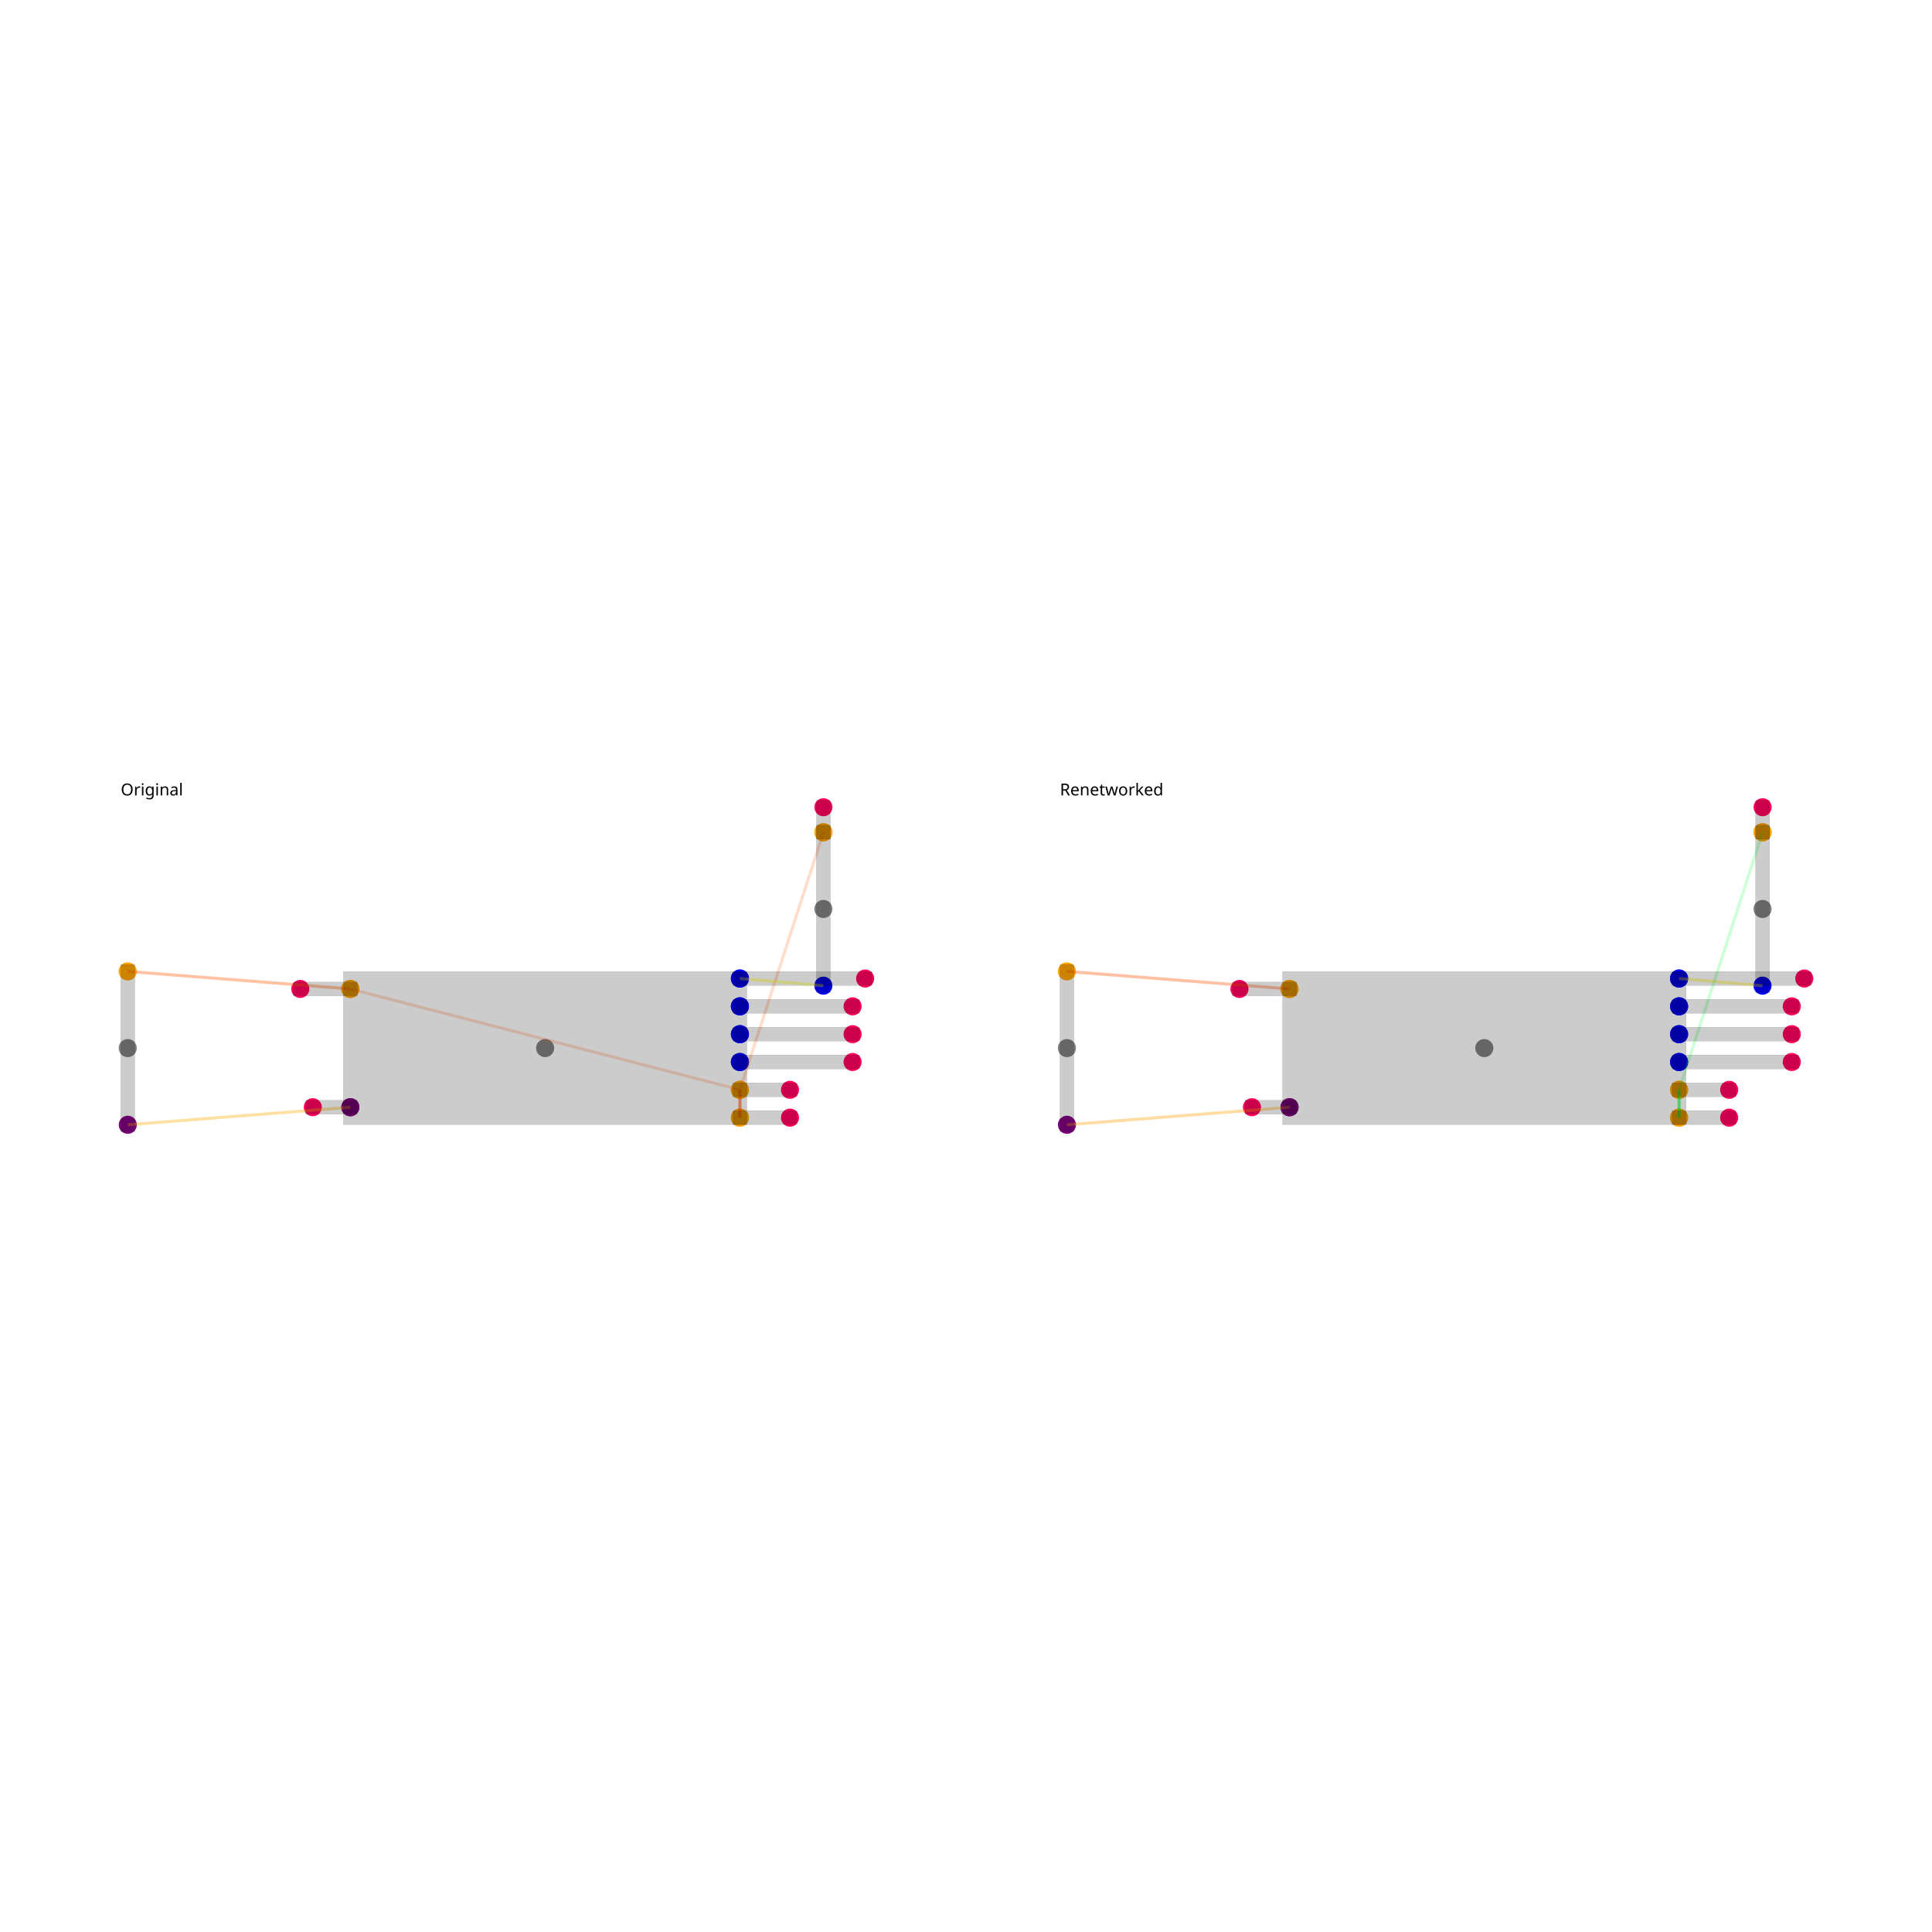
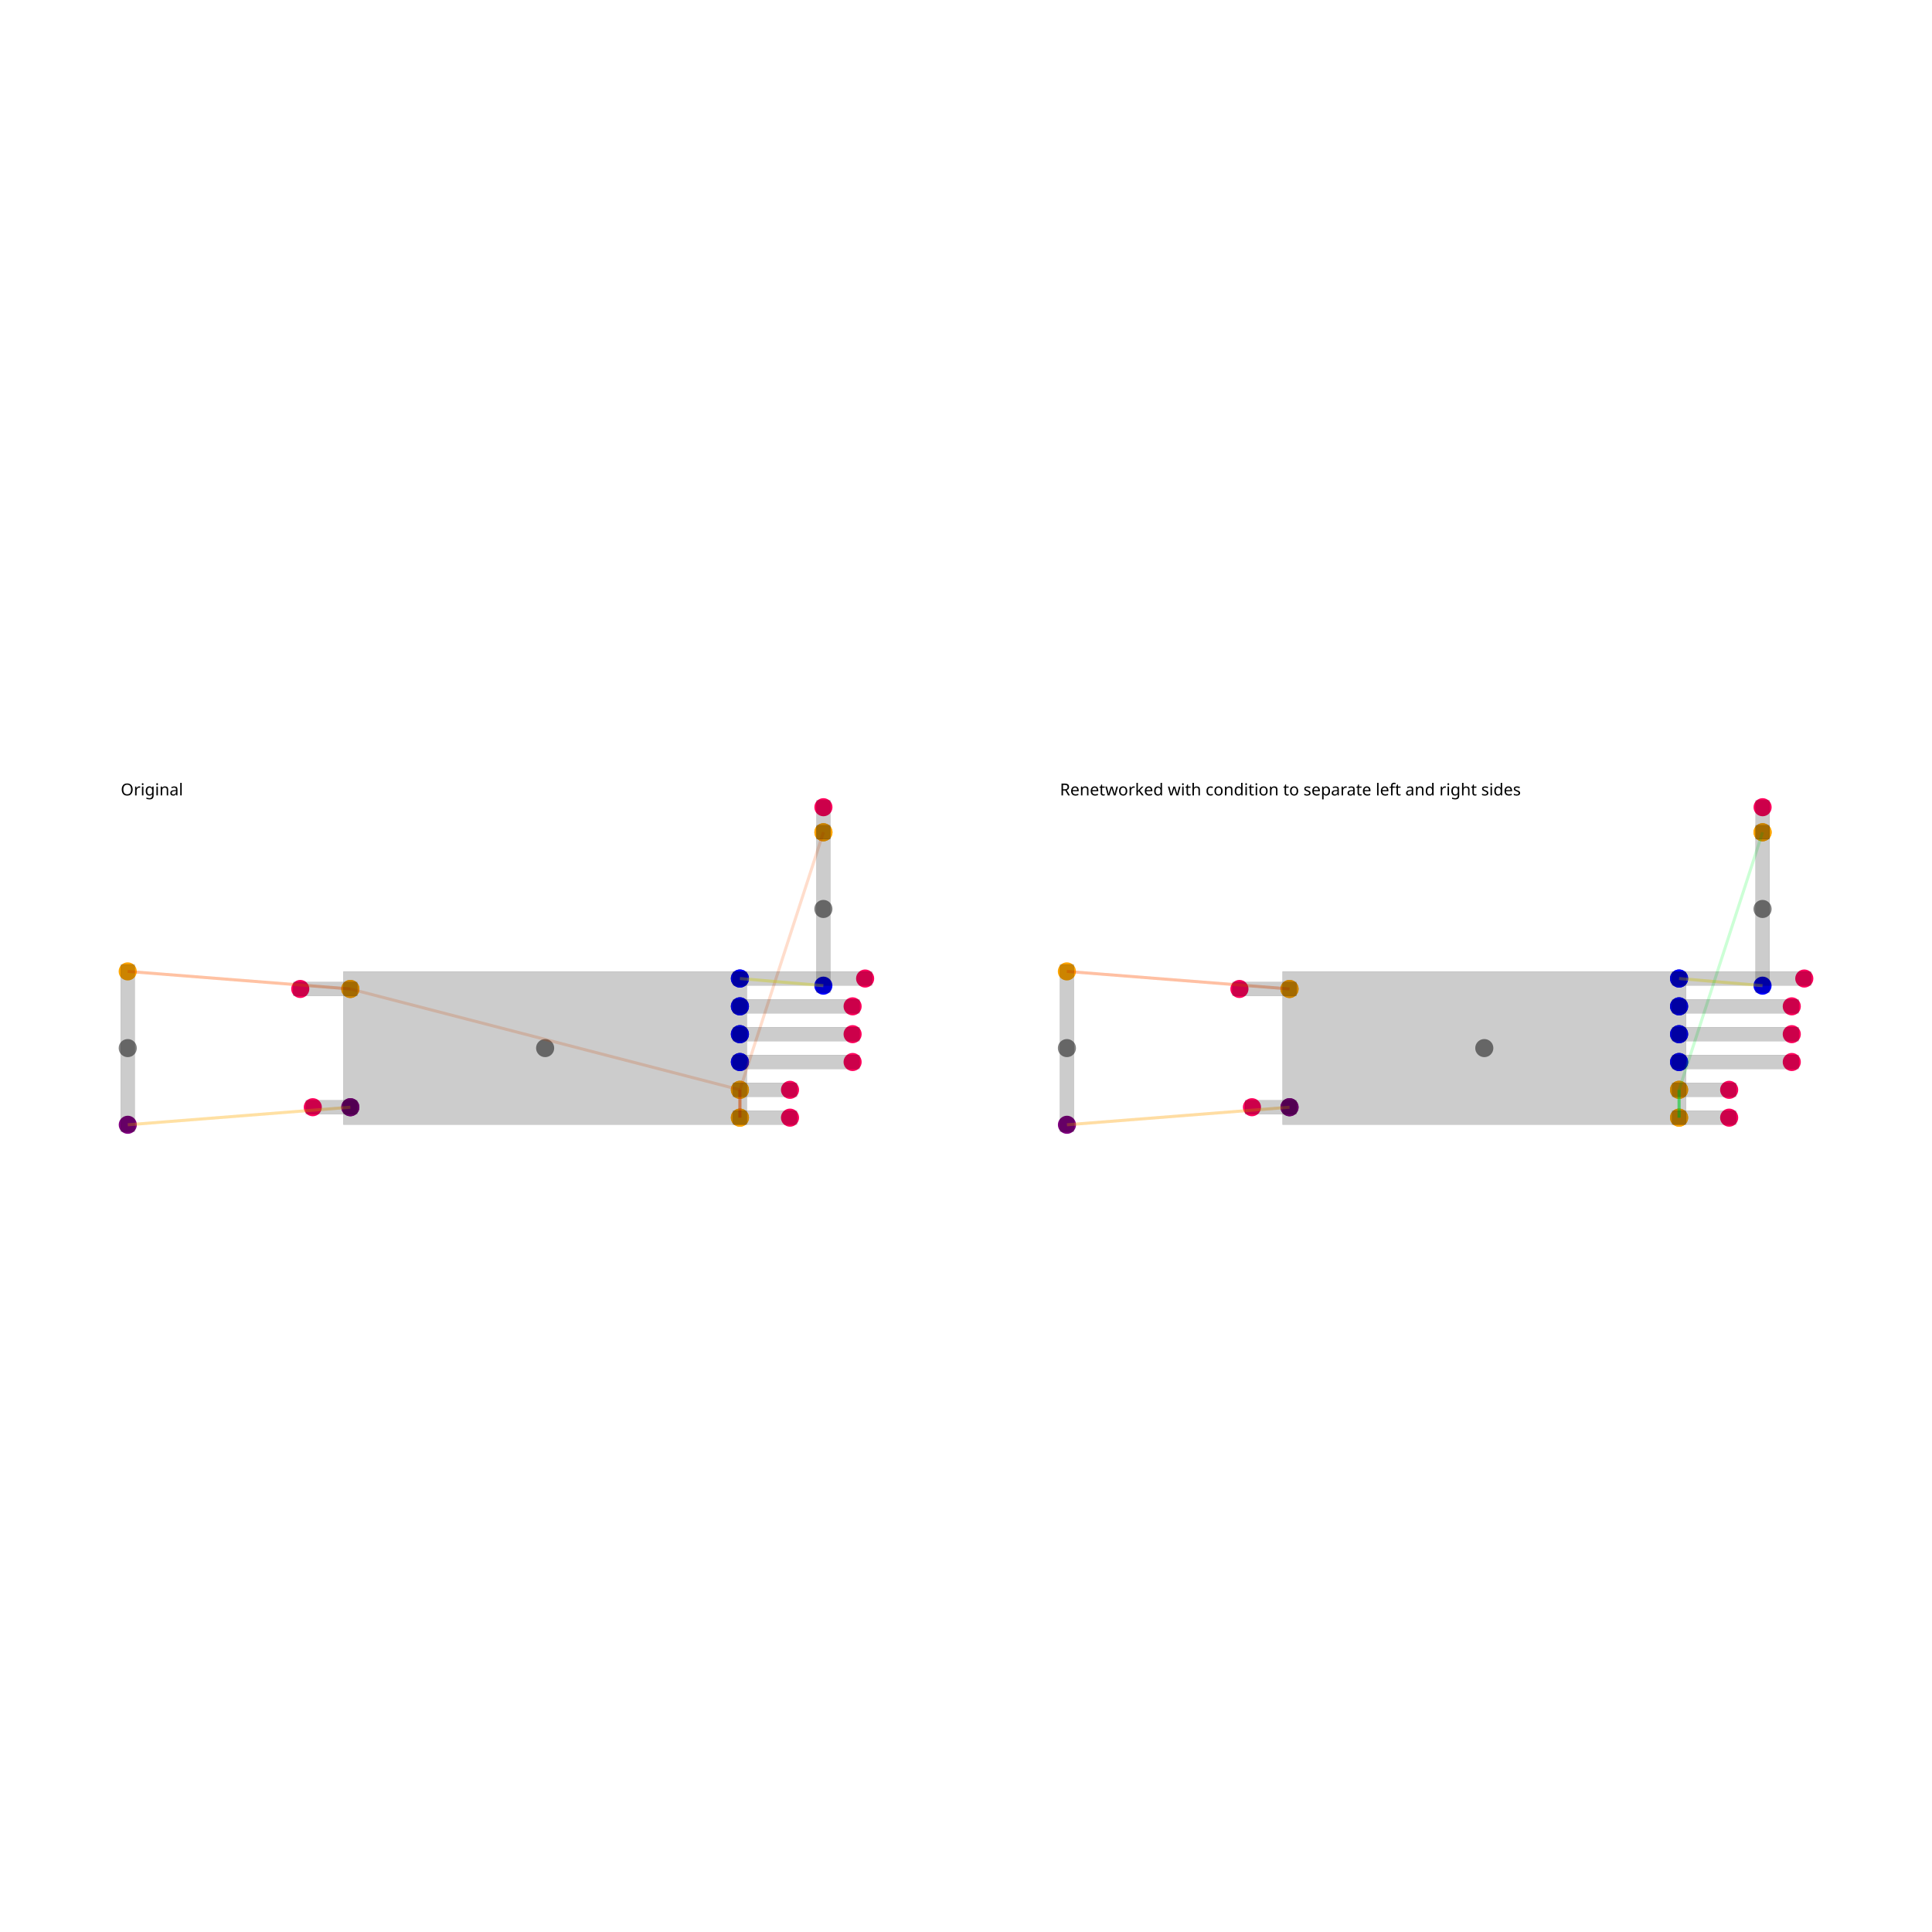
<svg xmlns="http://www.w3.org/2000/svg" width="640" height="640" viewBox="0 0 640 640">
  <rect width="100%" height="100%" fill="white" />
  <g>
    <circle data-type="point" data-label="schematic_component_0_center component_center center_schematic_component_0" data-x="0" data-y="0" cx="180.582" cy="347.194" r="3" fill="gray" />
  </g>
  <g>
    <circle data-type="point" data-label="schematic_port_0 vcc unnamedsubcircuit37_connectivity_net0" data-x="-1.4" data-y="0.42500000000000004" cx="116.058" cy="327.606" r="3" fill="orange" />
  </g>
  <g>
    <circle data-type="point" data-label="schematic_port_1 gnd unnamedsubcircuit37_connectivity_net1" data-x="-1.4" data-y="-0.42500000000000004" cx="116.058" cy="366.781" r="3" fill="purple" />
  </g>
  <g>
    <circle data-type="point" data-label="schematic_port_2 normal unnamedsubcircuit37_connectivity_net5" data-x="1.4" data-y="0.5" cx="245.105" cy="324.15" r="3" fill="blue" />
  </g>
  <g>
    <circle data-type="point" data-label="schematic_port_3 normal unnamedsubcircuit37_connectivity_net4" data-x="1.4" data-y="0.30000000000000004" cx="245.105" cy="333.367" r="3" fill="blue" />
  </g>
  <g>
    <circle data-type="point" data-label="schematic_port_4 normal unnamedsubcircuit37_connectivity_net3" data-x="1.4" data-y="0.10000000000000009" cx="245.105" cy="342.585" r="3" fill="blue" />
  </g>
  <g>
    <circle data-type="point" data-label="schematic_port_5 normal unnamedsubcircuit37_connectivity_net2" data-x="1.4" data-y="-0.09999999999999998" cx="245.105" cy="351.803" r="3" fill="blue" />
  </g>
  <g>
    <circle data-type="point" data-label="schematic_port_6 vcc unnamedsubcircuit37_connectivity_net0" data-x="1.4" data-y="-0.3" cx="245.105" cy="361.02" r="3" fill="orange" />
  </g>
  <g>
    <circle data-type="point" data-label="schematic_port_7 vcc unnamedsubcircuit37_connectivity_net0" data-x="1.4" data-y="-0.5" cx="245.105" cy="370.238" r="3" fill="orange" />
  </g>
  <g>
    <circle data-type="point" data-label="schematic_component_1_center component_center center_schematic_component_1" data-x="-3" data-y="0" cx="42.317" cy="347.194" r="3" fill="gray" />
  </g>
  <g>
    <circle data-type="point" data-label="schematic_port_8 gnd unnamedsubcircuit37_connectivity_net1" data-x="-2.999726650000001" data-y="-0.5512093000000002" cx="42.33" cy="372.598" r="3" fill="purple" />
  </g>
  <g>
    <circle data-type="point" data-label="schematic_port_9 vcc unnamedsubcircuit37_connectivity_net0" data-x="-3.0002733499999996" data-y="0.5512093000000002" cx="42.304" cy="321.79" r="3" fill="orange" />
  </g>
  <g>
    <circle data-type="point" data-label="schematic_component_2_center component_center center_schematic_component_2" data-x="2" data-y="1" cx="272.758" cy="301.106" r="3" fill="gray" />
  </g>
  <g>
    <circle data-type="point" data-label="schematic_port_10 normal unnamedsubcircuit37_connectivity_net5" data-x="1.9997267500000007" data-y="0.44870929999999964" cx="272.745" cy="326.514" r="3" fill="blue" />
  </g>
  <g>
    <circle data-type="point" data-label="schematic_port_11 vcc unnamedsubcircuit37_connectivity_net0" data-x="2.0002732499999993" data-y="1.5512907000000002" cx="272.771" cy="275.698" r="3" fill="orange" />
  </g>
  <g>
    <circle data-type="point" data-label="schematic_net_label_0_pin vcc unnamedsubcircuit37_connectivity_net0" data-x="-1.4" data-y="0.42500000000000004" cx="116.058" cy="327.606" r="3" fill="orange" />
  </g>
  <g>
    <circle data-type="point" data-label="schematic_net_label_0_center netlabel_center schematic_net_label_0_center" data-x="-1.7599999999999998" data-y="0.42500000000000004" cx="99.466" cy="327.606" r="3" fill="hsl(338.4, 100%, 50%, 1)" />
  </g>
  <g>
    <circle data-type="point" data-label="schematic_net_label_1_pin gnd unnamedsubcircuit37_connectivity_net1" data-x="-1.4" data-y="-0.42500000000000004" cx="116.058" cy="366.781" r="3" fill="purple" />
  </g>
  <g>
    <circle data-type="point" data-label="schematic_net_label_1_center netlabel_center schematic_net_label_1_center" data-x="-1.67" data-y="-0.42500000000000004" cx="103.614" cy="366.781" r="3" fill="hsl(338.4, 100%, 50%, 1)" />
  </g>
  <g>
    <circle data-type="point" data-label="schematic_net_label_2_pin vcc unnamedsubcircuit37_connectivity_net0" data-x="1.4" data-y="-0.5" cx="245.105" cy="370.238" r="3" fill="orange" />
  </g>
  <g>
    <circle data-type="point" data-label="schematic_net_label_2_center netlabel_center schematic_net_label_2_center" data-x="1.7599999999999998" data-y="-0.5" cx="261.697" cy="370.238" r="3" fill="hsl(338.4, 100%, 50%, 1)" />
  </g>
  <g>
    <circle data-type="point" data-label="schematic_net_label_3_pin vcc unnamedsubcircuit37_connectivity_net0" data-x="1.4" data-y="-0.3" cx="245.105" cy="361.02" r="3" fill="orange" />
  </g>
  <g>
    <circle data-type="point" data-label="schematic_net_label_3_center netlabel_center schematic_net_label_3_center" data-x="1.7599999999999998" data-y="-0.3" cx="261.697" cy="361.02" r="3" fill="hsl(338.4, 100%, 50%, 1)" />
  </g>
  <g>
    <circle data-type="point" data-label="schematic_net_label_4_pin normal unnamedsubcircuit37_connectivity_net2" data-x="1.4" data-y="-0.09999999999999998" cx="245.105" cy="351.803" r="3" fill="blue" />
  </g>
  <g>
    <circle data-type="point" data-label="schematic_net_label_4_center netlabel_center schematic_net_label_4_center" data-x="2.21" data-y="-0.09999999999999998" cx="282.437" cy="351.803" r="3" fill="hsl(338.4, 100%, 50%, 1)" />
  </g>
  <g>
    <circle data-type="point" data-label="schematic_net_label_5_pin normal unnamedsubcircuit37_connectivity_net3" data-x="1.4" data-y="0.10000000000000009" cx="245.105" cy="342.585" r="3" fill="blue" />
  </g>
  <g>
    <circle data-type="point" data-label="schematic_net_label_5_center netlabel_center schematic_net_label_5_center" data-x="2.21" data-y="0.10000000000000009" cx="282.437" cy="342.585" r="3" fill="hsl(338.4, 100%, 50%, 1)" />
  </g>
  <g>
    <circle data-type="point" data-label="schematic_net_label_6_pin normal unnamedsubcircuit37_connectivity_net4" data-x="1.4" data-y="0.30000000000000004" cx="245.105" cy="333.367" r="3" fill="blue" />
  </g>
  <g>
    <circle data-type="point" data-label="schematic_net_label_6_center netlabel_center schematic_net_label_6_center" data-x="2.21" data-y="0.30000000000000004" cx="282.437" cy="333.367" r="3" fill="hsl(338.4, 100%, 50%, 1)" />
  </g>
  <g>
    <circle data-type="point" data-label="schematic_net_label_7_pin normal unnamedsubcircuit37_connectivity_net5" data-x="1.4" data-y="0.5" cx="245.105" cy="324.15" r="3" fill="blue" />
  </g>
  <g>
    <circle data-type="point" data-label="schematic_net_label_7_center netlabel_center schematic_net_label_7_center" data-x="2.3" data-y="0.5" cx="286.584" cy="324.15" r="3" fill="hsl(338.4, 100%, 50%, 1)" />
  </g>
  <g>
    <circle data-type="point" data-label="schematic_net_label_8_pin vcc unnamedsubcircuit37_connectivity_net0" data-x="2.0002732499999993" data-y="1.5512907000000002" cx="272.771" cy="275.698" r="3" fill="orange" />
  </g>
  <g>
    <circle data-type="point" data-label="schematic_net_label_8_center netlabel_center schematic_net_label_8_center" data-x="2.0002732499999993" data-y="1.7312907000000002" cx="272.771" cy="267.402" r="3" fill="hsl(338.4, 100%, 50%, 1)" />
  </g>
  <g>
    <circle data-type="point" data-label="schematic_component_0_center component_center center_schematic_component_0" data-x="6.750341687499999" data-y="0" cx="491.693" cy="347.194" r="3" fill="gray" />
  </g>
  <g>
    <circle data-type="point" data-label="schematic_port_0 vcc unnamedsubcircuit37_connectivity_net0" data-x="5.3503416874999985" data-y="0.42500000000000004" cx="427.169" cy="327.606" r="3" fill="orange" />
  </g>
  <g>
    <circle data-type="point" data-label="schematic_port_1 gnd unnamedsubcircuit37_connectivity_net1" data-x="5.3503416874999985" data-y="-0.42500000000000004" cx="427.169" cy="366.781" r="3" fill="purple" />
  </g>
  <g>
    <circle data-type="point" data-label="schematic_port_2 normal unnamedsubcircuit37_connectivity_net5" data-x="8.1503416875" data-y="0.5" cx="556.216" cy="324.15" r="3" fill="blue" />
  </g>
  <g>
    <circle data-type="point" data-label="schematic_port_3 normal unnamedsubcircuit37_connectivity_net4" data-x="8.1503416875" data-y="0.30000000000000004" cx="556.216" cy="333.367" r="3" fill="blue" />
  </g>
  <g>
    <circle data-type="point" data-label="schematic_port_4 normal unnamedsubcircuit37_connectivity_net3" data-x="8.1503416875" data-y="0.10000000000000009" cx="556.216" cy="342.585" r="3" fill="blue" />
  </g>
  <g>
    <circle data-type="point" data-label="schematic_port_5 normal unnamedsubcircuit37_connectivity_net2" data-x="8.1503416875" data-y="-0.09999999999999998" cx="556.216" cy="351.803" r="3" fill="blue" />
  </g>
  <g>
    <circle data-type="point" data-label="schematic_port_6 vcc unnamedsubcircuit37_connectivity_net0_1" data-x="8.1503416875" data-y="-0.3" cx="556.216" cy="361.02" r="3" fill="orange" />
  </g>
  <g>
    <circle data-type="point" data-label="schematic_port_7 vcc unnamedsubcircuit37_connectivity_net0_1" data-x="8.1503416875" data-y="-0.5" cx="556.216" cy="370.238" r="3" fill="orange" />
  </g>
  <g>
    <circle data-type="point" data-label="schematic_component_1_center component_center center_schematic_component_1" data-x="3.750341687499999" data-y="0" cx="353.428" cy="347.194" r="3" fill="gray" />
  </g>
  <g>
    <circle data-type="point" data-label="schematic_port_8 gnd unnamedsubcircuit37_connectivity_net1" data-x="3.750615037499998" data-y="-0.5512093000000002" cx="353.441" cy="372.598" r="3" fill="purple" />
  </g>
  <g>
    <circle data-type="point" data-label="schematic_port_9 vcc unnamedsubcircuit37_connectivity_net0" data-x="3.7500683374999992" data-y="0.5512093000000002" cx="353.416" cy="321.79" r="3" fill="orange" />
  </g>
  <g>
    <circle data-type="point" data-label="schematic_component_2_center component_center center_schematic_component_2" data-x="8.750341687499999" data-y="1" cx="583.869" cy="301.106" r="3" fill="gray" />
  </g>
  <g>
    <circle data-type="point" data-label="schematic_port_10 normal unnamedsubcircuit37_connectivity_net5" data-x="8.7500684375" data-y="0.44870929999999964" cx="583.857" cy="326.514" r="3" fill="blue" />
  </g>
  <g>
    <circle data-type="point" data-label="schematic_port_11 vcc unnamedsubcircuit37_connectivity_net0_1" data-x="8.750614937499998" data-y="1.5512907000000002" cx="583.882" cy="275.698" r="3" fill="orange" />
  </g>
  <g>
    <circle data-type="point" data-label="schematic_net_label_0_pin vcc unnamedsubcircuit37_connectivity_net0" data-x="5.3503416874999985" data-y="0.42500000000000004" cx="427.169" cy="327.606" r="3" fill="orange" />
  </g>
  <g>
    <circle data-type="point" data-label="schematic_net_label_0_center netlabel_center schematic_net_label_0_center" data-x="4.990341687499999" data-y="0.42500000000000004" cx="410.577" cy="327.606" r="3" fill="hsl(338.4, 100%, 50%, 1)" />
  </g>
  <g>
    <circle data-type="point" data-label="schematic_net_label_1_pin gnd unnamedsubcircuit37_connectivity_net1" data-x="5.3503416874999985" data-y="-0.42500000000000004" cx="427.169" cy="366.781" r="3" fill="purple" />
  </g>
  <g>
    <circle data-type="point" data-label="schematic_net_label_1_center netlabel_center schematic_net_label_1_center" data-x="5.080341687499999" data-y="-0.42500000000000004" cx="414.725" cy="366.781" r="3" fill="hsl(338.4, 100%, 50%, 1)" />
  </g>
  <g>
    <circle data-type="point" data-label="schematic_net_label_2_pin vcc unnamedsubcircuit37_connectivity_net0_1" data-x="8.1503416875" data-y="-0.5" cx="556.216" cy="370.238" r="3" fill="orange" />
  </g>
  <g>
    <circle data-type="point" data-label="schematic_net_label_2_center netlabel_center schematic_net_label_2_center" data-x="8.510341687499999" data-y="-0.5" cx="572.808" cy="370.238" r="3" fill="hsl(338.4, 100%, 50%, 1)" />
  </g>
  <g>
    <circle data-type="point" data-label="schematic_net_label_3_pin vcc unnamedsubcircuit37_connectivity_net0_1" data-x="8.1503416875" data-y="-0.3" cx="556.216" cy="361.02" r="3" fill="orange" />
  </g>
  <g>
    <circle data-type="point" data-label="schematic_net_label_3_center netlabel_center schematic_net_label_3_center" data-x="8.510341687499999" data-y="-0.3" cx="572.808" cy="361.02" r="3" fill="hsl(338.4, 100%, 50%, 1)" />
  </g>
  <g>
    <circle data-type="point" data-label="schematic_net_label_4_pin normal unnamedsubcircuit37_connectivity_net2" data-x="8.1503416875" data-y="-0.09999999999999998" cx="556.216" cy="351.803" r="3" fill="blue" />
  </g>
  <g>
    <circle data-type="point" data-label="schematic_net_label_4_center netlabel_center schematic_net_label_4_center" data-x="8.960341687499998" data-y="-0.09999999999999998" cx="593.548" cy="351.803" r="3" fill="hsl(338.4, 100%, 50%, 1)" />
  </g>
  <g>
    <circle data-type="point" data-label="schematic_net_label_5_pin normal unnamedsubcircuit37_connectivity_net3" data-x="8.1503416875" data-y="0.10000000000000009" cx="556.216" cy="342.585" r="3" fill="blue" />
  </g>
  <g>
    <circle data-type="point" data-label="schematic_net_label_5_center netlabel_center schematic_net_label_5_center" data-x="8.960341687499998" data-y="0.10000000000000009" cx="593.548" cy="342.585" r="3" fill="hsl(338.4, 100%, 50%, 1)" />
  </g>
  <g>
    <circle data-type="point" data-label="schematic_net_label_6_pin normal unnamedsubcircuit37_connectivity_net4" data-x="8.1503416875" data-y="0.30000000000000004" cx="556.216" cy="333.367" r="3" fill="blue" />
  </g>
  <g>
    <circle data-type="point" data-label="schematic_net_label_6_center netlabel_center schematic_net_label_6_center" data-x="8.960341687499998" data-y="0.30000000000000004" cx="593.548" cy="333.367" r="3" fill="hsl(338.4, 100%, 50%, 1)" />
  </g>
  <g>
    <circle data-type="point" data-label="schematic_net_label_7_pin normal unnamedsubcircuit37_connectivity_net5" data-x="8.1503416875" data-y="0.5" cx="556.216" cy="324.15" r="3" fill="blue" />
  </g>
  <g>
    <circle data-type="point" data-label="schematic_net_label_7_center netlabel_center schematic_net_label_7_center" data-x="9.050341687499998" data-y="0.5" cx="597.696" cy="324.15" r="3" fill="hsl(338.4, 100%, 50%, 1)" />
  </g>
  <g>
    <circle data-type="point" data-label="schematic_net_label_8_pin vcc unnamedsubcircuit37_connectivity_net0_1" data-x="8.750614937499998" data-y="1.5512907000000002" cx="583.882" cy="275.698" r="3" fill="orange" />
  </g>
  <g>
    <circle data-type="point" data-label="schematic_net_label_8_center netlabel_center schematic_net_label_8_center" data-x="8.750614937499998" data-y="1.7312907000000002" cx="583.882" cy="267.402" r="3" fill="hsl(338.4, 100%, 50%, 1)" />
  </g>
  <g>
    <polyline data-points="-1.4,0.42500000000000004 -1.4,0.42500000000000004" data-type="line" data-label="" points="116.058,327.606 116.058,327.606" fill="none" stroke="hsl(20, 100%, 50%, 0.2)" stroke-width="1" />
  </g>
  <g>
    <polyline data-points="-1.4,0.42500000000000004 -3.0002733499999996,0.5512093000000002" data-type="line" data-label="" points="116.058,327.606 42.304,321.79" fill="none" stroke="hsl(20, 100%, 50%, 0.2)" stroke-width="1" />
  </g>
  <g>
    <polyline data-points="-1.4,0.42500000000000004 1.4,-0.3" data-type="line" data-label="" points="116.058,327.606 245.105,361.02" fill="none" stroke="hsl(20, 100%, 50%, 0.2)" stroke-width="1" />
  </g>
  <g>
    <polyline data-points="1.4,-0.3 1.4,-0.3" data-type="line" data-label="" points="245.105,361.02 245.105,361.02" fill="none" stroke="hsl(20, 100%, 50%, 0.2)" stroke-width="1" />
  </g>
  <g>
    <polyline data-points="1.4,-0.3 1.4,-0.5" data-type="line" data-label="" points="245.105,361.02 245.105,370.238" fill="none" stroke="hsl(20, 100%, 50%, 0.2)" stroke-width="1" />
  </g>
  <g>
    <polyline data-points="1.4,-0.3 1.4,-0.5" data-type="line" data-label="" points="245.105,361.02 245.105,370.238" fill="none" stroke="hsl(20, 100%, 50%, 0.2)" stroke-width="1" />
  </g>
  <g>
    <polyline data-points="1.4,-0.5 1.4,-0.5" data-type="line" data-label="" points="245.105,370.238 245.105,370.238" fill="none" stroke="hsl(20, 100%, 50%, 0.2)" stroke-width="1" />
  </g>
  <g>
    <polyline data-points="1.4,-0.5 1.4,-0.3" data-type="line" data-label="" points="245.105,370.238 245.105,361.02" fill="none" stroke="hsl(20, 100%, 50%, 0.2)" stroke-width="1" />
  </g>
  <g>
    <polyline data-points="-3.0002733499999996,0.5512093000000002 -1.4,0.42500000000000004" data-type="line" data-label="" points="42.304,321.79 116.058,327.606" fill="none" stroke="hsl(20, 100%, 50%, 0.2)" stroke-width="1" />
  </g>
  <g>
    <polyline data-points="2.0002732499999993,1.5512907000000002 2.0002732499999993,1.5512907000000002" data-type="line" data-label="" points="272.771,275.698 272.771,275.698" fill="none" stroke="hsl(20, 100%, 50%, 0.2)" stroke-width="1" />
  </g>
  <g>
    <polyline data-points="2.0002732499999993,1.5512907000000002 1.4,-0.3" data-type="line" data-label="" points="272.771,275.698 245.105,361.02" fill="none" stroke="hsl(20, 100%, 50%, 0.2)" stroke-width="1" />
  </g>
  <g>
    <polyline data-points="1.4,-0.5 1.4,-0.3" data-type="line" data-label="" points="245.105,370.238 245.105,361.02" fill="none" stroke="hsl(20, 100%, 50%, 0.2)" stroke-width="1" />
  </g>
  <g>
    <polyline data-points="-1.4,-0.42500000000000004 -1.4,-0.42500000000000004" data-type="line" data-label="" points="116.058,366.781 116.058,366.781" fill="none" stroke="hsl(40, 100%, 50%, 0.2)" stroke-width="1" />
  </g>
  <g>
    <polyline data-points="-1.4,-0.42500000000000004 -2.999726650000001,-0.5512093000000002" data-type="line" data-label="" points="116.058,366.781 42.33,372.598" fill="none" stroke="hsl(40, 100%, 50%, 0.2)" stroke-width="1" />
  </g>
  <g>
    <polyline data-points="-2.999726650000001,-0.5512093000000002 -1.4,-0.42500000000000004" data-type="line" data-label="" points="42.33,372.598 116.058,366.781" fill="none" stroke="hsl(40, 100%, 50%, 0.2)" stroke-width="1" />
  </g>
  <g>
    <polyline data-points="1.4,0.5 1.4,0.5" data-type="line" data-label="" points="245.105,324.15 245.105,324.15" fill="none" stroke="hsl(60, 100%, 50%, 0.2)" stroke-width="1" />
  </g>
  <g>
    <polyline data-points="1.4,0.5 1.9997267500000007,0.44870929999999964" data-type="line" data-label="" points="245.105,324.15 272.745,326.514" fill="none" stroke="hsl(60, 100%, 50%, 0.2)" stroke-width="1" />
  </g>
  <g>
    <polyline data-points="1.9997267500000007,0.44870929999999964 1.4,0.5" data-type="line" data-label="" points="272.745,326.514 245.105,324.15" fill="none" stroke="hsl(60, 100%, 50%, 0.2)" stroke-width="1" />
  </g>
  <g>
    <polyline data-points="1.4,0.30000000000000004 1.4,0.30000000000000004" data-type="line" data-label="" points="245.105,333.367 245.105,333.367" fill="none" stroke="hsl(80, 100%, 50%, 0.2)" stroke-width="1" />
  </g>
  <g>
    <polyline data-points="1.4,0.10000000000000009 1.4,0.10000000000000009" data-type="line" data-label="" points="245.105,342.585 245.105,342.585" fill="none" stroke="hsl(100, 100%, 50%, 0.2)" stroke-width="1" />
  </g>
  <g>
    <polyline data-points="1.4,-0.09999999999999998 1.4,-0.09999999999999998" data-type="line" data-label="" points="245.105,351.803 245.105,351.803" fill="none" stroke="hsl(120, 100%, 50%, 0.2)" stroke-width="1" />
  </g>
  <g>
    <polyline data-points="5.3503416874999985,0.42500000000000004 5.3503416874999985,0.42500000000000004" data-type="line" data-label="" points="427.169,327.606 427.169,327.606" fill="none" stroke="hsl(18.947, 100%, 50%, 0.2)" stroke-width="1" />
  </g>
  <g>
    <polyline data-points="5.3503416874999985,0.42500000000000004 3.7500683374999992,0.5512093000000002" data-type="line" data-label="" points="427.169,327.606 353.416,321.79" fill="none" stroke="hsl(18.947, 100%, 50%, 0.2)" stroke-width="1" />
  </g>
  <g>
    <polyline data-points="3.7500683374999992,0.5512093000000002 5.3503416874999985,0.42500000000000004" data-type="line" data-label="" points="353.416,321.79 427.169,327.606" fill="none" stroke="hsl(18.947, 100%, 50%, 0.2)" stroke-width="1" />
  </g>
  <g>
    <polyline data-points="5.3503416874999985,-0.42500000000000004 5.3503416874999985,-0.42500000000000004" data-type="line" data-label="" points="427.169,366.781 427.169,366.781" fill="none" stroke="hsl(37.895, 100%, 50%, 0.2)" stroke-width="1" />
  </g>
  <g>
    <polyline data-points="5.3503416874999985,-0.42500000000000004 3.750615037499998,-0.5512093000000002" data-type="line" data-label="" points="427.169,366.781 353.441,372.598" fill="none" stroke="hsl(37.895, 100%, 50%, 0.2)" stroke-width="1" />
  </g>
  <g>
    <polyline data-points="3.750615037499998,-0.5512093000000002 5.3503416874999985,-0.42500000000000004" data-type="line" data-label="" points="353.441,372.598 427.169,366.781" fill="none" stroke="hsl(37.895, 100%, 50%, 0.2)" stroke-width="1" />
  </g>
  <g>
    <polyline data-points="8.1503416875,0.5 8.1503416875,0.5" data-type="line" data-label="" points="556.216,324.15 556.216,324.15" fill="none" stroke="hsl(56.842, 100%, 50%, 0.2)" stroke-width="1" />
  </g>
  <g>
    <polyline data-points="8.1503416875,0.5 8.7500684375,0.44870929999999964" data-type="line" data-label="" points="556.216,324.15 583.857,326.514" fill="none" stroke="hsl(56.842, 100%, 50%, 0.2)" stroke-width="1" />
  </g>
  <g>
    <polyline data-points="8.7500684375,0.44870929999999964 8.1503416875,0.5" data-type="line" data-label="" points="583.857,326.514 556.216,324.15" fill="none" stroke="hsl(56.842, 100%, 50%, 0.2)" stroke-width="1" />
  </g>
  <g>
    <polyline data-points="8.1503416875,0.30000000000000004 8.1503416875,0.30000000000000004" data-type="line" data-label="" points="556.216,333.367 556.216,333.367" fill="none" stroke="hsl(75.789, 100%, 50%, 0.2)" stroke-width="1" />
  </g>
  <g>
    <polyline data-points="8.1503416875,0.10000000000000009 8.1503416875,0.10000000000000009" data-type="line" data-label="" points="556.216,342.585 556.216,342.585" fill="none" stroke="hsl(94.737, 100%, 50%, 0.2)" stroke-width="1" />
  </g>
  <g>
    <polyline data-points="8.1503416875,-0.09999999999999998 8.1503416875,-0.09999999999999998" data-type="line" data-label="" points="556.216,351.803 556.216,351.803" fill="none" stroke="hsl(113.684, 100%, 50%, 0.2)" stroke-width="1" />
  </g>
  <g>
    <polyline data-points="8.1503416875,-0.3 8.1503416875,-0.3" data-type="line" data-label="" points="556.216,361.02 556.216,361.02" fill="none" stroke="hsl(132.632, 100%, 50%, 0.2)" stroke-width="1" />
  </g>
  <g>
    <polyline data-points="8.1503416875,-0.3 8.1503416875,-0.5" data-type="line" data-label="" points="556.216,361.02 556.216,370.238" fill="none" stroke="hsl(132.632, 100%, 50%, 0.2)" stroke-width="1" />
  </g>
  <g>
    <polyline data-points="8.1503416875,-0.3 8.1503416875,-0.5" data-type="line" data-label="" points="556.216,361.02 556.216,370.238" fill="none" stroke="hsl(132.632, 100%, 50%, 0.2)" stroke-width="1" />
  </g>
  <g>
    <polyline data-points="8.1503416875,-0.5 8.1503416875,-0.5" data-type="line" data-label="" points="556.216,370.238 556.216,370.238" fill="none" stroke="hsl(132.632, 100%, 50%, 0.2)" stroke-width="1" />
  </g>
  <g>
    <polyline data-points="8.1503416875,-0.5 8.1503416875,-0.3" data-type="line" data-label="" points="556.216,370.238 556.216,361.02" fill="none" stroke="hsl(132.632, 100%, 50%, 0.2)" stroke-width="1" />
  </g>
  <g>
    <polyline data-points="8.750614937499998,1.5512907000000002 8.750614937499998,1.5512907000000002" data-type="line" data-label="" points="583.882,275.698 583.882,275.698" fill="none" stroke="hsl(132.632, 100%, 50%, 0.2)" stroke-width="1" />
  </g>
  <g>
    <polyline data-points="8.750614937499998,1.5512907000000002 8.1503416875,-0.3" data-type="line" data-label="" points="583.882,275.698 556.216,361.02" fill="none" stroke="hsl(132.632, 100%, 50%, 0.2)" stroke-width="1" />
  </g>
  <g>
    <polyline data-points="8.1503416875,-0.5 8.1503416875,-0.3" data-type="line" data-label="" points="556.216,370.238 556.216,361.02" fill="none" stroke="hsl(132.632, 100%, 50%, 0.2)" stroke-width="1" />
  </g>
  <g>
    <rect data-type="rect" data-label="schematic_component_0" data-x="0" data-y="0" x="113.754" y="321.845" width="133.656" height="50.697" fill="rgba(0, 0, 0, 0.2)" stroke="black" stroke-width="0.022" />
  </g>
  <g>
    <rect data-type="rect" data-label="schematic_component_1" data-x="-3" data-y="0" x="40" y="319.485" width="4.634" height="55.417" fill="rgba(0, 0, 0, 0.2)" stroke="black" stroke-width="0.022" />
  </g>
  <g>
    <rect data-type="rect" data-label="schematic_component_2" data-x="2" data-y="1" x="270.441" y="273.393" width="4.634" height="55.425" fill="rgba(0, 0, 0, 0.2)" stroke="black" stroke-width="0.022" />
  </g>
  <g>
    <rect data-type="rect" data-label="schematic_net_label_0" data-x="-1.5799999999999998" data-y="0.42500000000000004" x="97.162" y="325.302" width="21.201" height="4.609" fill="rgba(0, 0, 0, 0.2)" stroke="black" stroke-width="0.022" />
  </g>
  <g>
    <rect data-type="rect" data-label="schematic_net_label_1" data-x="-1.535" data-y="-0.42500000000000004" x="101.31" y="364.477" width="17.053" height="4.609" fill="rgba(0, 0, 0, 0.2)" stroke="black" stroke-width="0.022" />
  </g>
  <g>
    <rect data-type="rect" data-label="schematic_net_label_2" data-x="1.5799999999999998" data-y="-0.5" x="242.801" y="367.934" width="21.201" height="4.609" fill="rgba(0, 0, 0, 0.2)" stroke="black" stroke-width="0.022" />
  </g>
  <g>
    <rect data-type="rect" data-label="schematic_net_label_3" data-x="1.5799999999999998" data-y="-0.3" x="242.801" y="358.716" width="21.201" height="4.609" fill="rgba(0, 0, 0, 0.2)" stroke="black" stroke-width="0.022" />
  </g>
  <g>
    <rect data-type="rect" data-label="schematic_net_label_4" data-x="1.805" data-y="-0.09999999999999998" x="242.801" y="349.498" width="41.94" height="4.609" fill="rgba(0, 0, 0, 0.2)" stroke="black" stroke-width="0.022" />
  </g>
  <g>
    <rect data-type="rect" data-label="schematic_net_label_5" data-x="1.805" data-y="0.10000000000000009" x="242.801" y="340.281" width="41.94" height="4.609" fill="rgba(0, 0, 0, 0.2)" stroke="black" stroke-width="0.022" />
  </g>
  <g>
    <rect data-type="rect" data-label="schematic_net_label_6" data-x="1.805" data-y="0.30000000000000004" x="242.801" y="331.063" width="41.94" height="4.609" fill="rgba(0, 0, 0, 0.2)" stroke="black" stroke-width="0.022" />
  </g>
  <g>
    <rect data-type="rect" data-label="schematic_net_label_7" data-x="1.8499999999999999" data-y="0.5" x="242.801" y="321.845" width="46.088" height="4.609" fill="rgba(0, 0, 0, 0.2)" stroke="black" stroke-width="0.022" />
  </g>
  <g>
    <rect data-type="rect" data-label="schematic_net_label_8" data-x="2.0002732499999993" data-y="1.6412907000000003" x="270.466" y="265.097" width="4.609" height="12.905" fill="rgba(0, 0, 0, 0.2)" stroke="black" stroke-width="0.022" />
  </g>
  <g>
    <rect data-type="rect" data-label="schematic_component_0" data-x="6.750341687499999" data-y="0" x="424.865" y="321.845" width="133.656" height="50.697" fill="rgba(0, 0, 0, 0.2)" stroke="black" stroke-width="0.022" />
  </g>
  <g>
    <rect data-type="rect" data-label="schematic_component_1" data-x="3.750341687499999" data-y="0" x="351.111" y="319.485" width="4.634" height="55.417" fill="rgba(0, 0, 0, 0.2)" stroke="black" stroke-width="0.022" />
  </g>
  <g>
    <rect data-type="rect" data-label="schematic_component_2" data-x="8.750341687499999" data-y="1" x="581.552" y="273.393" width="4.634" height="55.425" fill="rgba(0, 0, 0, 0.2)" stroke="black" stroke-width="0.022" />
  </g>
  <g>
    <rect data-type="rect" data-label="schematic_net_label_0" data-x="5.170341687499999" data-y="0.42500000000000004" x="408.273" y="325.302" width="21.201" height="4.609" fill="rgba(0, 0, 0, 0.2)" stroke="black" stroke-width="0.022" />
  </g>
  <g>
    <rect data-type="rect" data-label="schematic_net_label_1" data-x="5.215341687499999" data-y="-0.42500000000000004" x="412.421" y="364.477" width="17.053" height="4.609" fill="rgba(0, 0, 0, 0.2)" stroke="black" stroke-width="0.022" />
  </g>
  <g>
    <rect data-type="rect" data-label="schematic_net_label_2" data-x="8.330341687499999" data-y="-0.5" x="553.912" y="367.934" width="21.201" height="4.609" fill="rgba(0, 0, 0, 0.2)" stroke="black" stroke-width="0.022" />
  </g>
  <g>
    <rect data-type="rect" data-label="schematic_net_label_3" data-x="8.330341687499999" data-y="-0.3" x="553.912" y="358.716" width="21.201" height="4.609" fill="rgba(0, 0, 0, 0.2)" stroke="black" stroke-width="0.022" />
  </g>
  <g>
    <rect data-type="rect" data-label="schematic_net_label_4" data-x="8.555341687499999" data-y="-0.09999999999999998" x="553.912" y="349.498" width="41.94" height="4.609" fill="rgba(0, 0, 0, 0.2)" stroke="black" stroke-width="0.022" />
  </g>
  <g>
    <rect data-type="rect" data-label="schematic_net_label_5" data-x="8.555341687499999" data-y="0.10000000000000009" x="553.912" y="340.281" width="41.94" height="4.609" fill="rgba(0, 0, 0, 0.2)" stroke="black" stroke-width="0.022" />
  </g>
  <g>
    <rect data-type="rect" data-label="schematic_net_label_6" data-x="8.555341687499999" data-y="0.30000000000000004" x="553.912" y="331.063" width="41.94" height="4.609" fill="rgba(0, 0, 0, 0.2)" stroke="black" stroke-width="0.022" />
  </g>
  <g>
    <rect data-type="rect" data-label="schematic_net_label_7" data-x="8.600341687499998" data-y="0.5" x="553.912" y="321.845" width="46.088" height="4.609" fill="rgba(0, 0, 0, 0.2)" stroke="black" stroke-width="0.022" />
  </g>
  <g>
    <rect data-type="rect" data-label="schematic_net_label_8" data-x="8.750614937499998" data-y="1.6412907000000003" x="581.577" y="265.097" width="4.609" height="12.905" fill="rgba(0, 0, 0, 0.2)" stroke="black" stroke-width="0.022" />
  </g>
  <text data-type="text" data-label="Original" data-x="-3.0502733499999994" data-y="1.7812907000000002" x="40" y="265.097" fill="black" font-size="5.49" font-family="sans-serif" text-anchor="start" dominant-baseline="text-after-edge">Original</text>
-   <text data-type="text" data-label="Renetworked" data-x="3.7000683374999994" data-y="1.7812907000000002" x="351.111" y="265.097" fill="black" font-size="5.49" font-family="sans-serif" text-anchor="start" dominant-baseline="text-after-edge">Renetworked</text>
+   <text data-type="text" data-label="Renetworked with condition to separate left and right sides" data-x="3.7000683374999994" data-y="1.7812907000000002" x="351.111" y="265.097" fill="black" font-size="5.49" font-family="sans-serif" text-anchor="start" dominant-baseline="text-after-edge">Renetworked with condition to separate left and right sides</text>
  <g id="crosshair" style="display: none">
    <line id="crosshair-h" y1="0" y2="640" stroke="#666" stroke-width="0.5" />
    <line id="crosshair-v" x1="0" x2="640" stroke="#666" stroke-width="0.5" />
    <text id="coordinates" font-family="monospace" font-size="12" fill="#666" />
  </g>
</svg>
